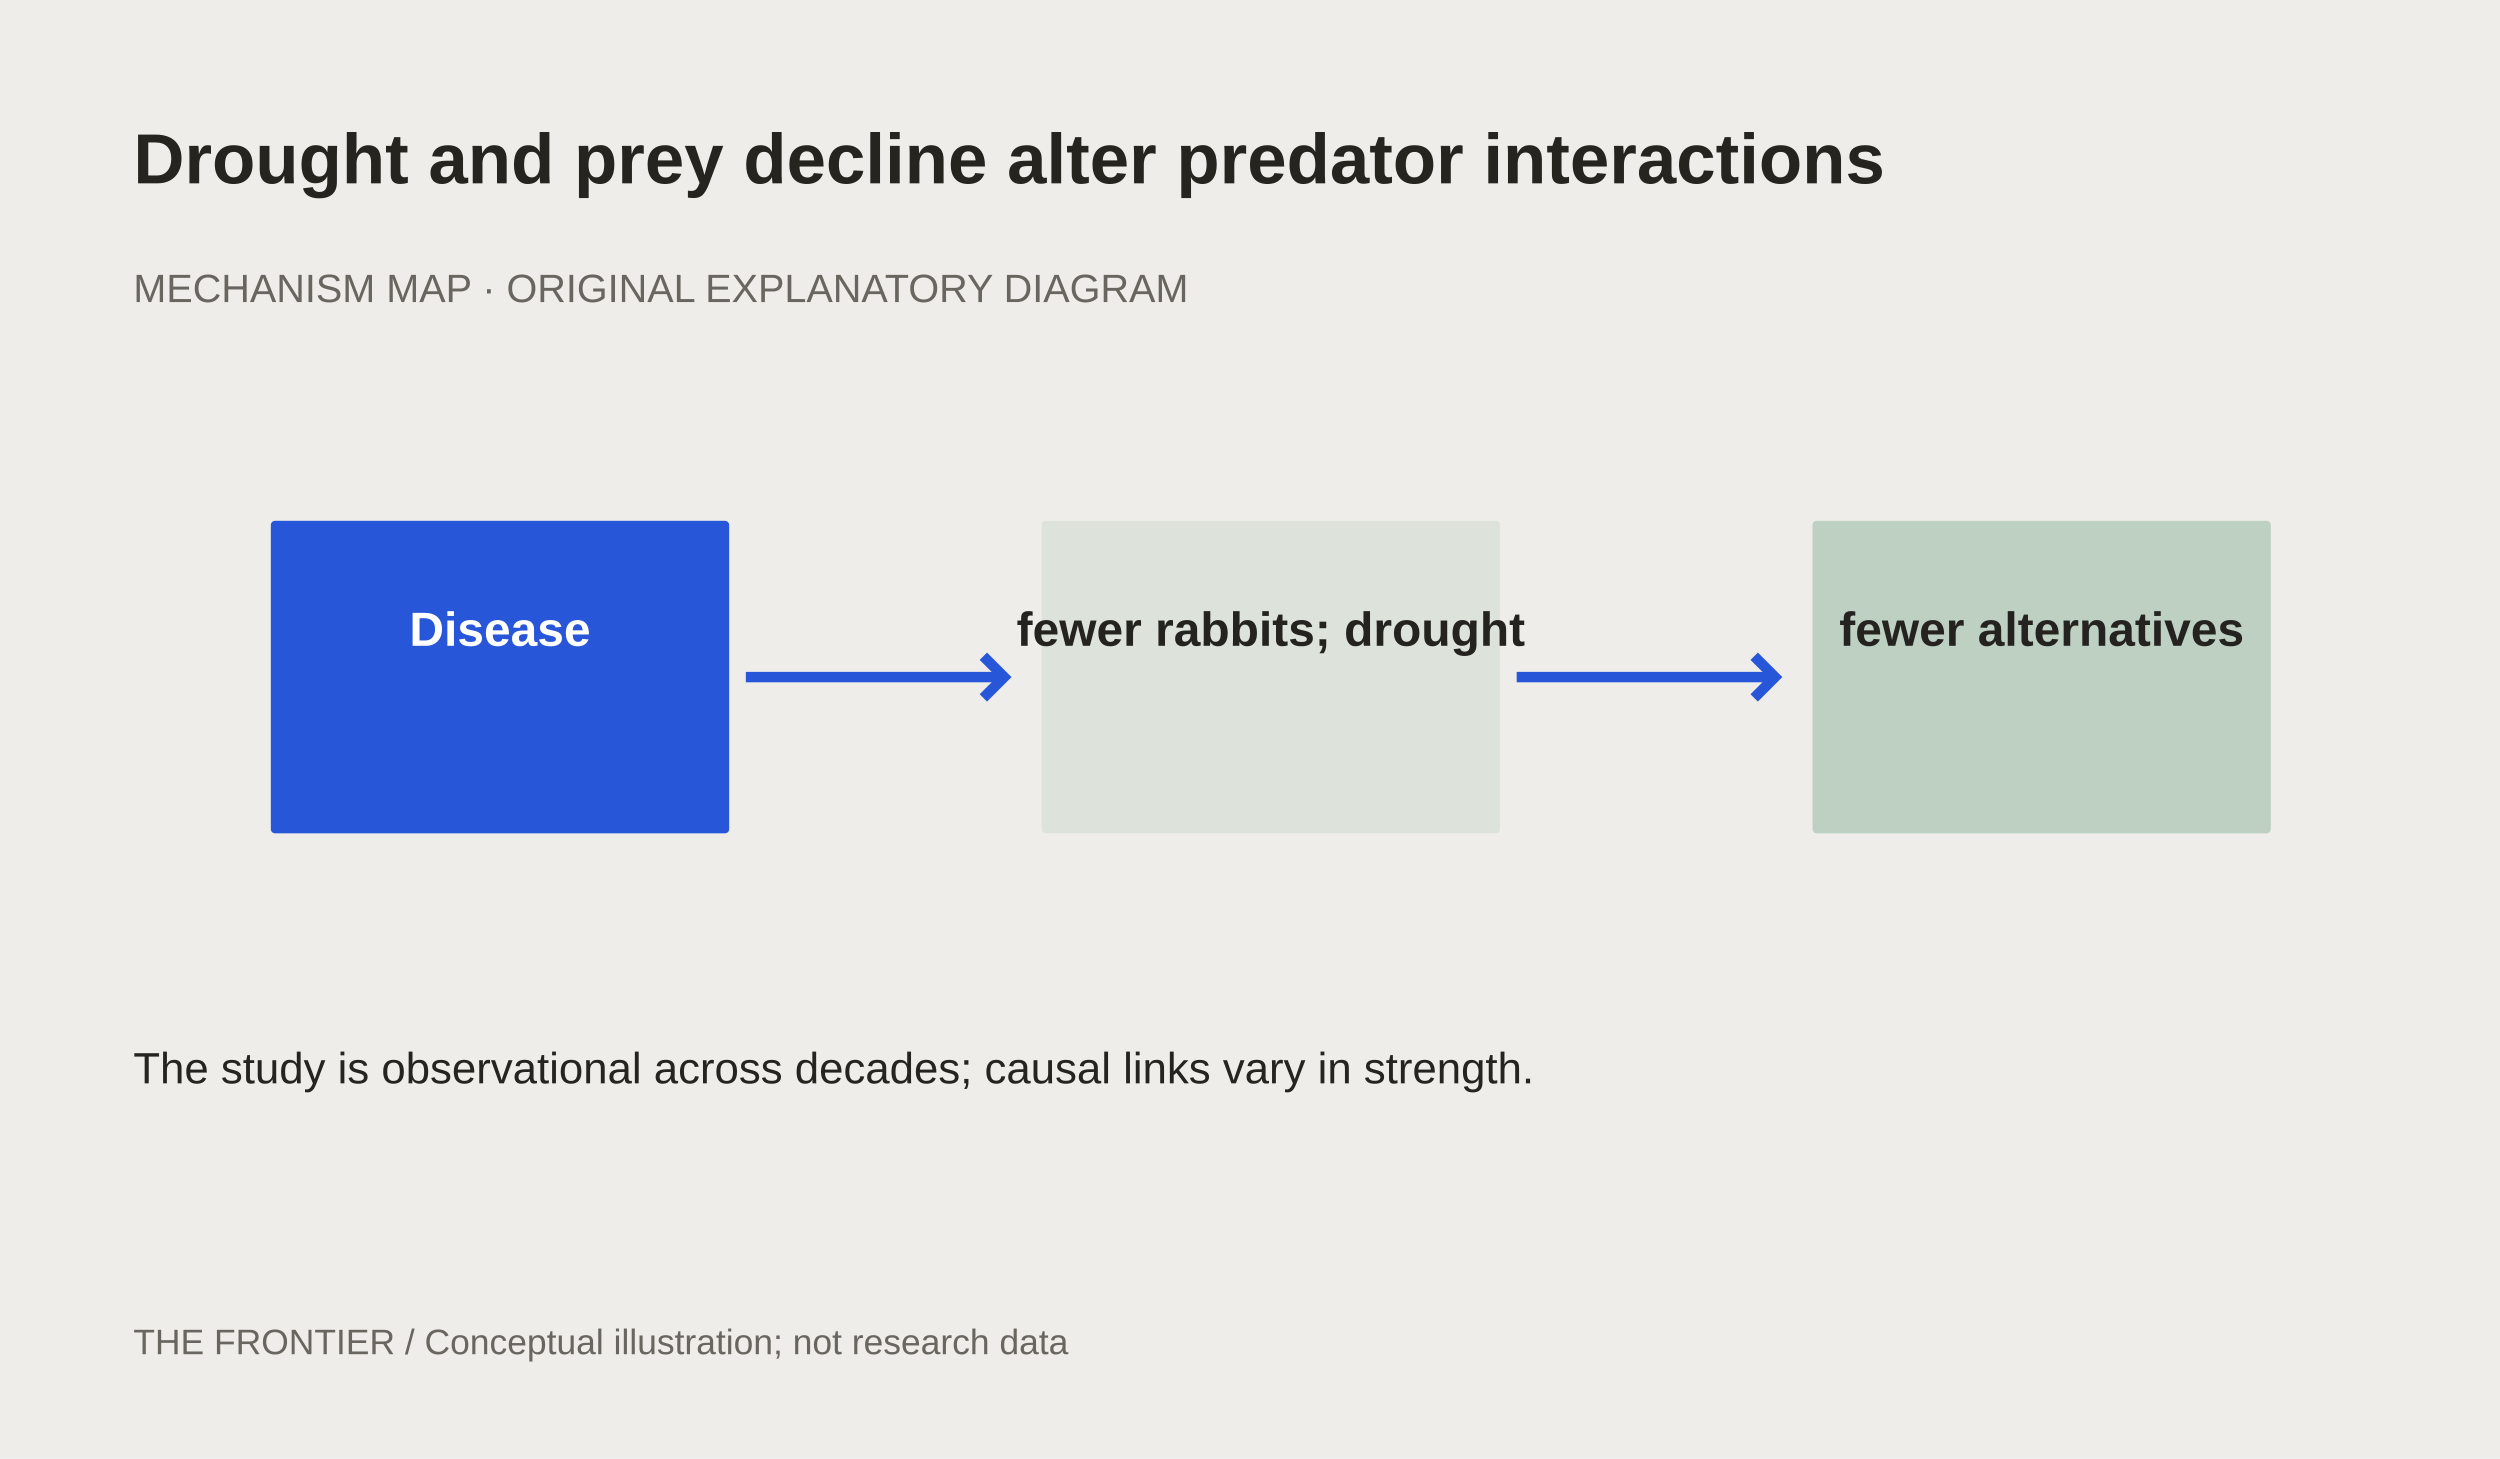
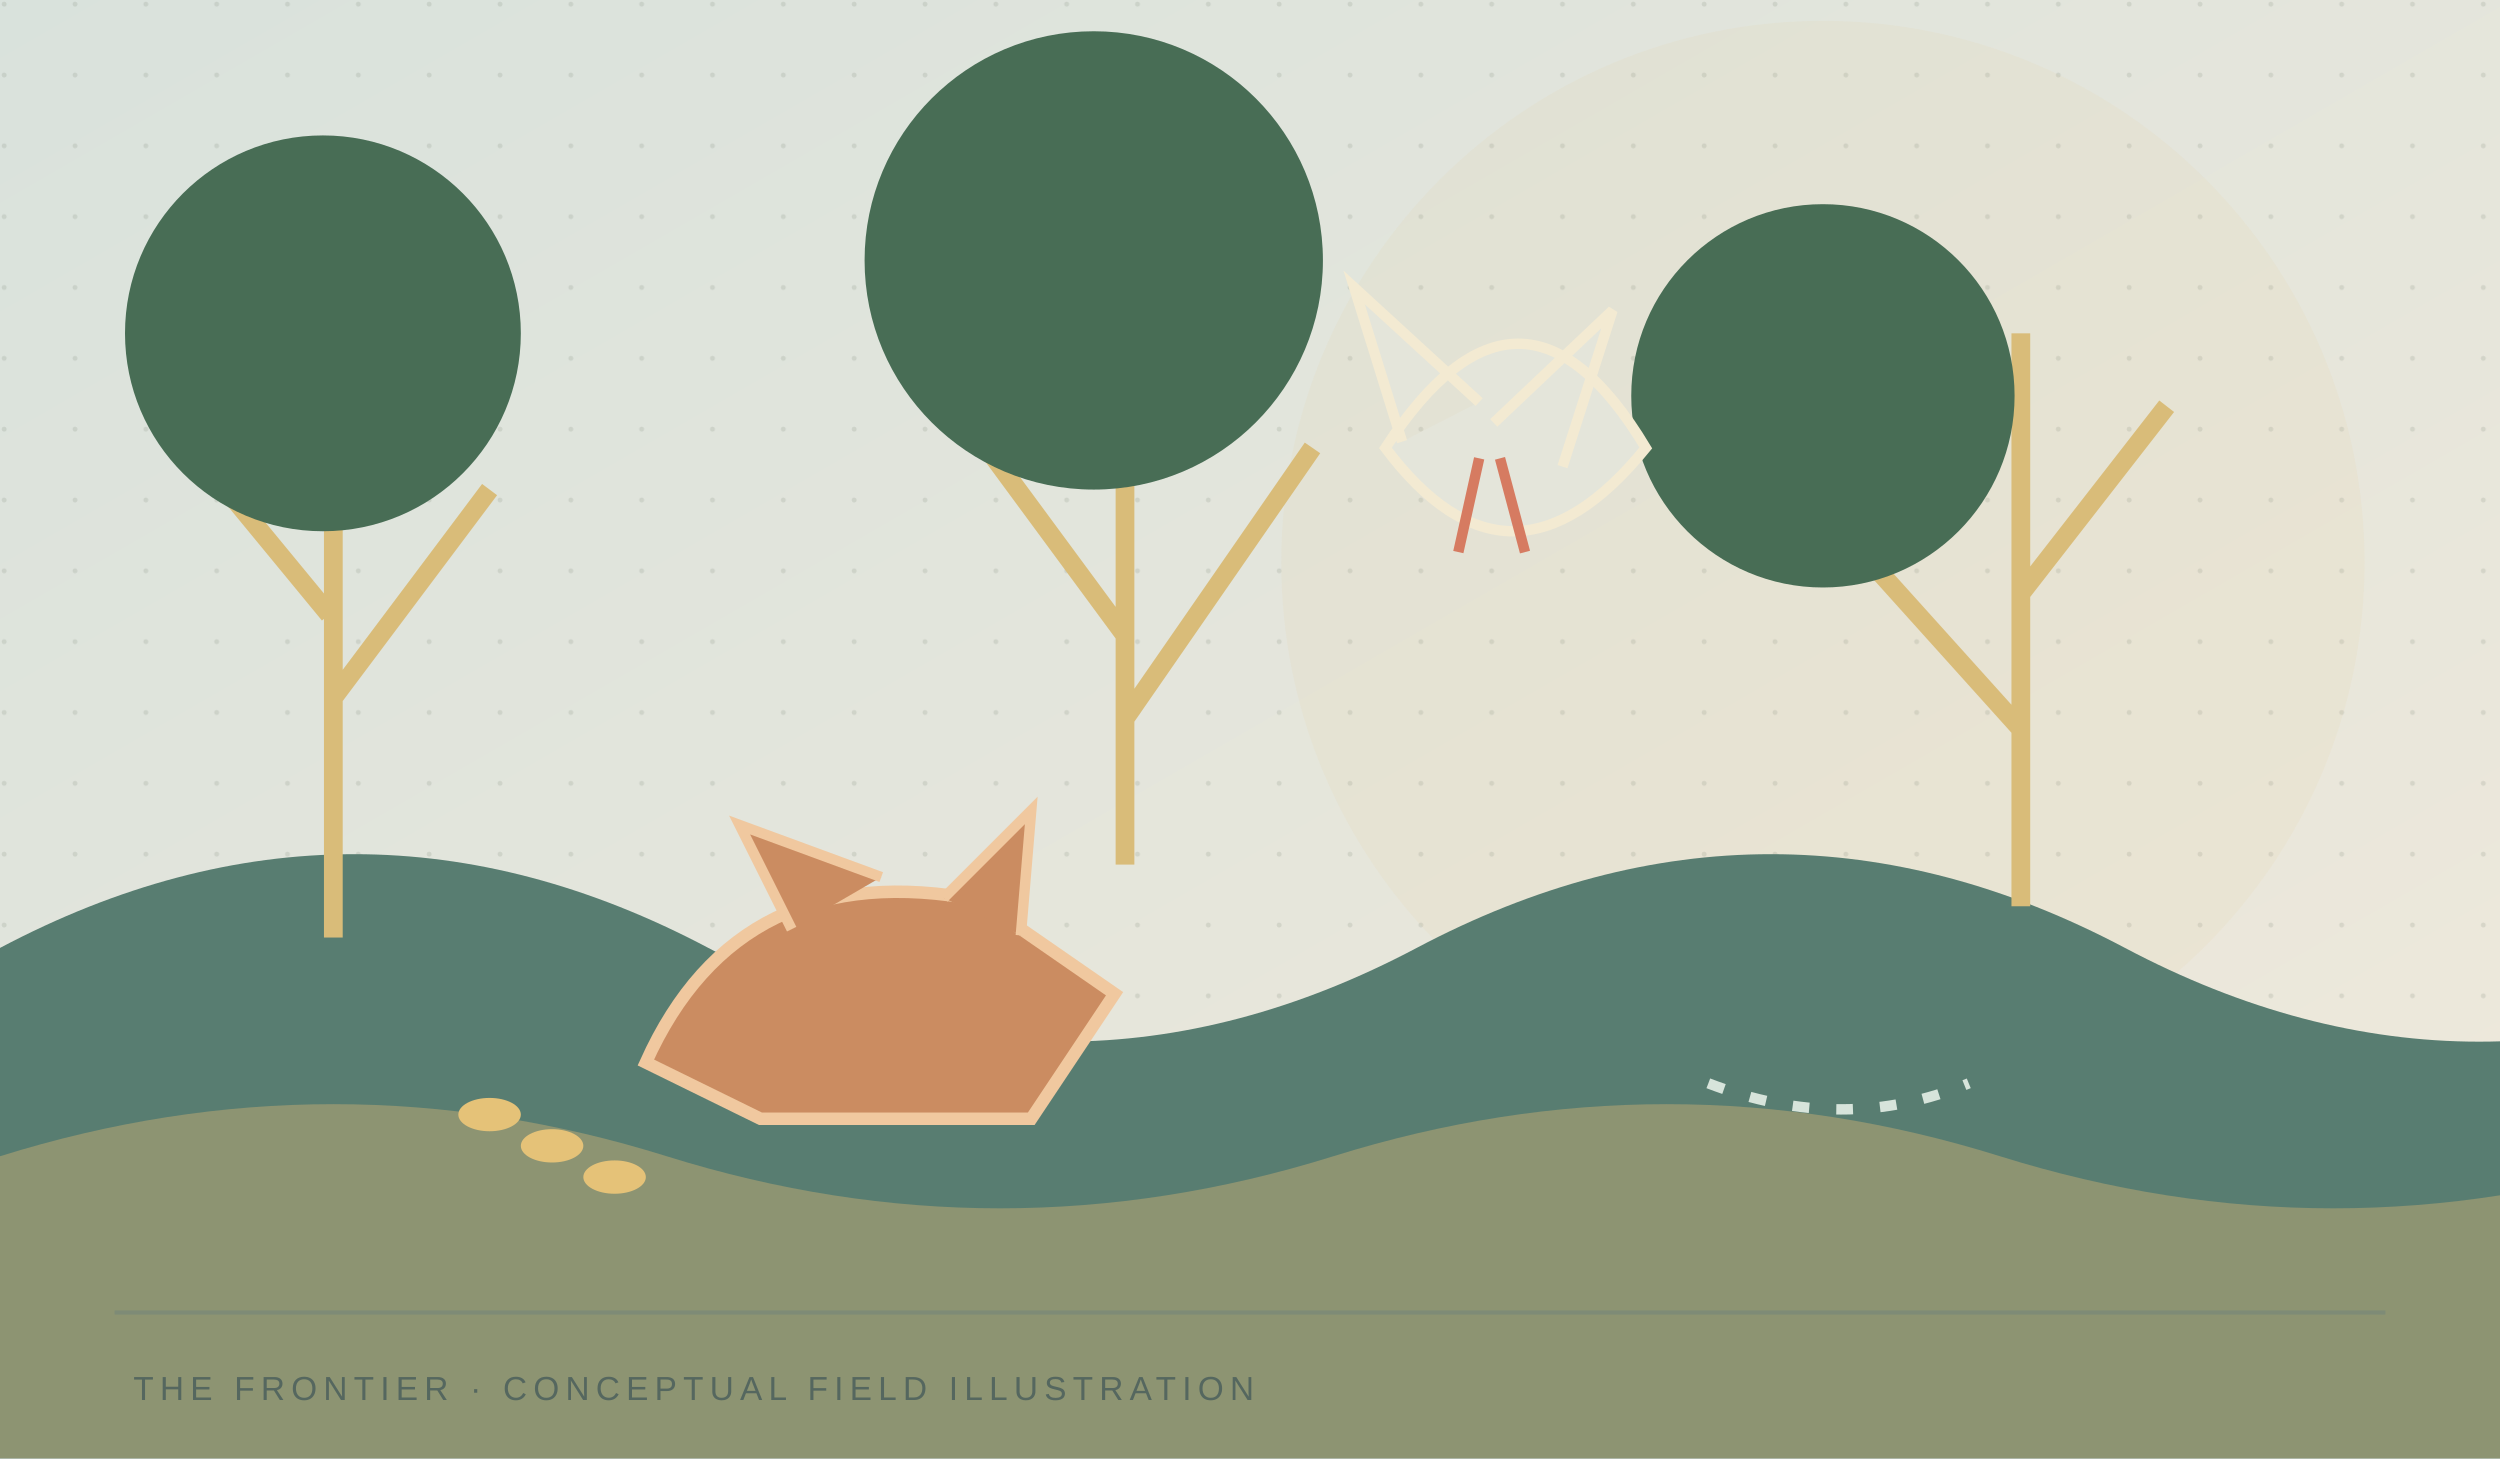
<svg xmlns="http://www.w3.org/2000/svg" width="1200" height="700" viewBox="0 0 1200 700" role="img" aria-labelledby="title desc">
-   <rect width="1200" height="700" fill="#eeede9" />
-   <text x="64" y="88" fill="#25241f" font-family="Arial,sans-serif" font-size="34" font-weight="700">Drought and prey decline alter predator interactions</text>
-   <text x="64" y="145" fill="#68665f" font-family="Arial,sans-serif" font-size="19">MECHANISM MAP · ORIGINAL EXPLANATORY DIAGRAM</text>
-   <g>
-     <rect x="130" y="250" width="220" height="150" rx="2" fill="#2856d9" />
-     <text x="240" y="310" text-anchor="middle" fill="#fff" font-family="Arial,sans-serif" font-size="23" font-weight="600">
-       <tspan x="240" dy="0">Disease</tspan>
-     </text>
+   <defs>
+     <linearGradient id="bg" x1="0" y1="0" x2="1" y2="1">
+       <stop stop-color="#d9e2dc" />
+       <stop offset="1" stop-color="#f0e9db" />
+     </linearGradient>
+     <pattern id="grain" width="34" height="34" patternUnits="userSpaceOnUse">
+       <circle cx="2" cy="2" r="1.2" fill="#7b8676" opacity=".18" />
+     </pattern>
+   </defs>
+   <rect width="1200" height="700" fill="url(#bg)" />
+   <rect width="1200" height="700" fill="url(#grain)" />
+   <circle cx="875" cy="270" r="260" fill="#e1b766" opacity=".07" />
+   <path d="M0 455q170-90 340 0t340 0 340 0 340 0v245H0Z" fill="#587d71" />
+   <path d="M0 555q160-50 320 0t320 0 320 0 320 0v145H0Z" fill="#8d9472" />
+   <g stroke="#d9bc79" stroke-width="9">
+     <path d="M160 450V145m-2 150l-70-85m72 125l75-100m305 180V95m0 210l-70-95m70 135l90-130m340 220V160m0 190l-90-100m90 35l70-90" />
  </g>
-   <path d="M 358 325 H 482" stroke="#2856d9" stroke-width="5" />
-   <path d="M 472 315 L 482 325 L 472 335" fill="none" stroke="#2856d9" stroke-width="5" />
-   <g>
-     <rect x="500" y="250" width="220" height="150" rx="2" fill="#dde3db" />
-     <text x="610" y="310" text-anchor="middle" fill="#24231f" font-family="Arial,sans-serif" font-size="23" font-weight="600">
-       <tspan x="610" dy="0">fewer rabbits; drought</tspan>
-     </text>
+   <g fill="#486d55">
+     <circle cx="155" cy="160" r="95" />
+     <circle cx="525" cy="125" r="110" />
+     <circle cx="875" cy="190" r="92" />
  </g>
-   <path d="M 728 325 H 852" stroke="#2856d9" stroke-width="5" />
-   <path d="M 842 315 L 852 325 L 842 335" fill="none" stroke="#2856d9" stroke-width="5" />
-   <g>
-     <rect x="870" y="250" width="220" height="150" rx="2" fill="#bdd0c2" />
-     <text x="980" y="310" text-anchor="middle" fill="#24231f" font-family="Arial,sans-serif" font-size="23" font-weight="600">
-       <tspan x="980" dy="0">fewer alternatives</tspan>
-     </text>
+   <path d="M310 510q45-100 160-78l65 45-40 60h-130Z" fill="#cb8c61" stroke="#f0c89f" stroke-width="6" />
+   <path d="M380 446l-25-50 68 25m30 10l42-42-5 60" fill="#cb8c61" stroke="#f0c89f" stroke-width="5" />
+   <path d="M665 215q65-100 125 0-65 80-125 0Zm45-22l-60-55 23 74m44-9l57-54-24 75" fill="#e4e5da" stroke="#f3ead2" stroke-width="5" />
+   <path d="M710 220l-10 45m20-45l12 45" stroke="#d67b61" stroke-width="5" />
+   <g fill="#e5c278">
+     <ellipse cx="235" cy="535" rx="15" ry="8" />
+     <ellipse cx="265" cy="550" rx="15" ry="8" />
+     <ellipse cx="295" cy="565" rx="15" ry="8" />
  </g>
-   <text x="64" y="520" fill="#25241f" font-family="Arial,sans-serif" font-size="21">The study is observational across decades; causal links vary in strength.</text>
-   <text x="64" y="650" fill="#68665f" font-family="Arial,sans-serif" font-size="17">THE FRONTIER  /  Conceptual illustration; not research data</text>
+   <path d="M820 520q65 25 125 0" stroke="#d7e4db" stroke-width="5" stroke-dasharray="8 13" fill="none" />
+   <path d="M55 630H1145" stroke="#6c817b" stroke-width="2" opacity=".45" />
+   <text x="64" y="672" fill="#495d5a" opacity=".82" font-family="Arial,sans-serif" font-size="16" letter-spacing="3">THE FRONTIER · CONCEPTUAL FIELD ILLUSTRATION</text>
</svg>
